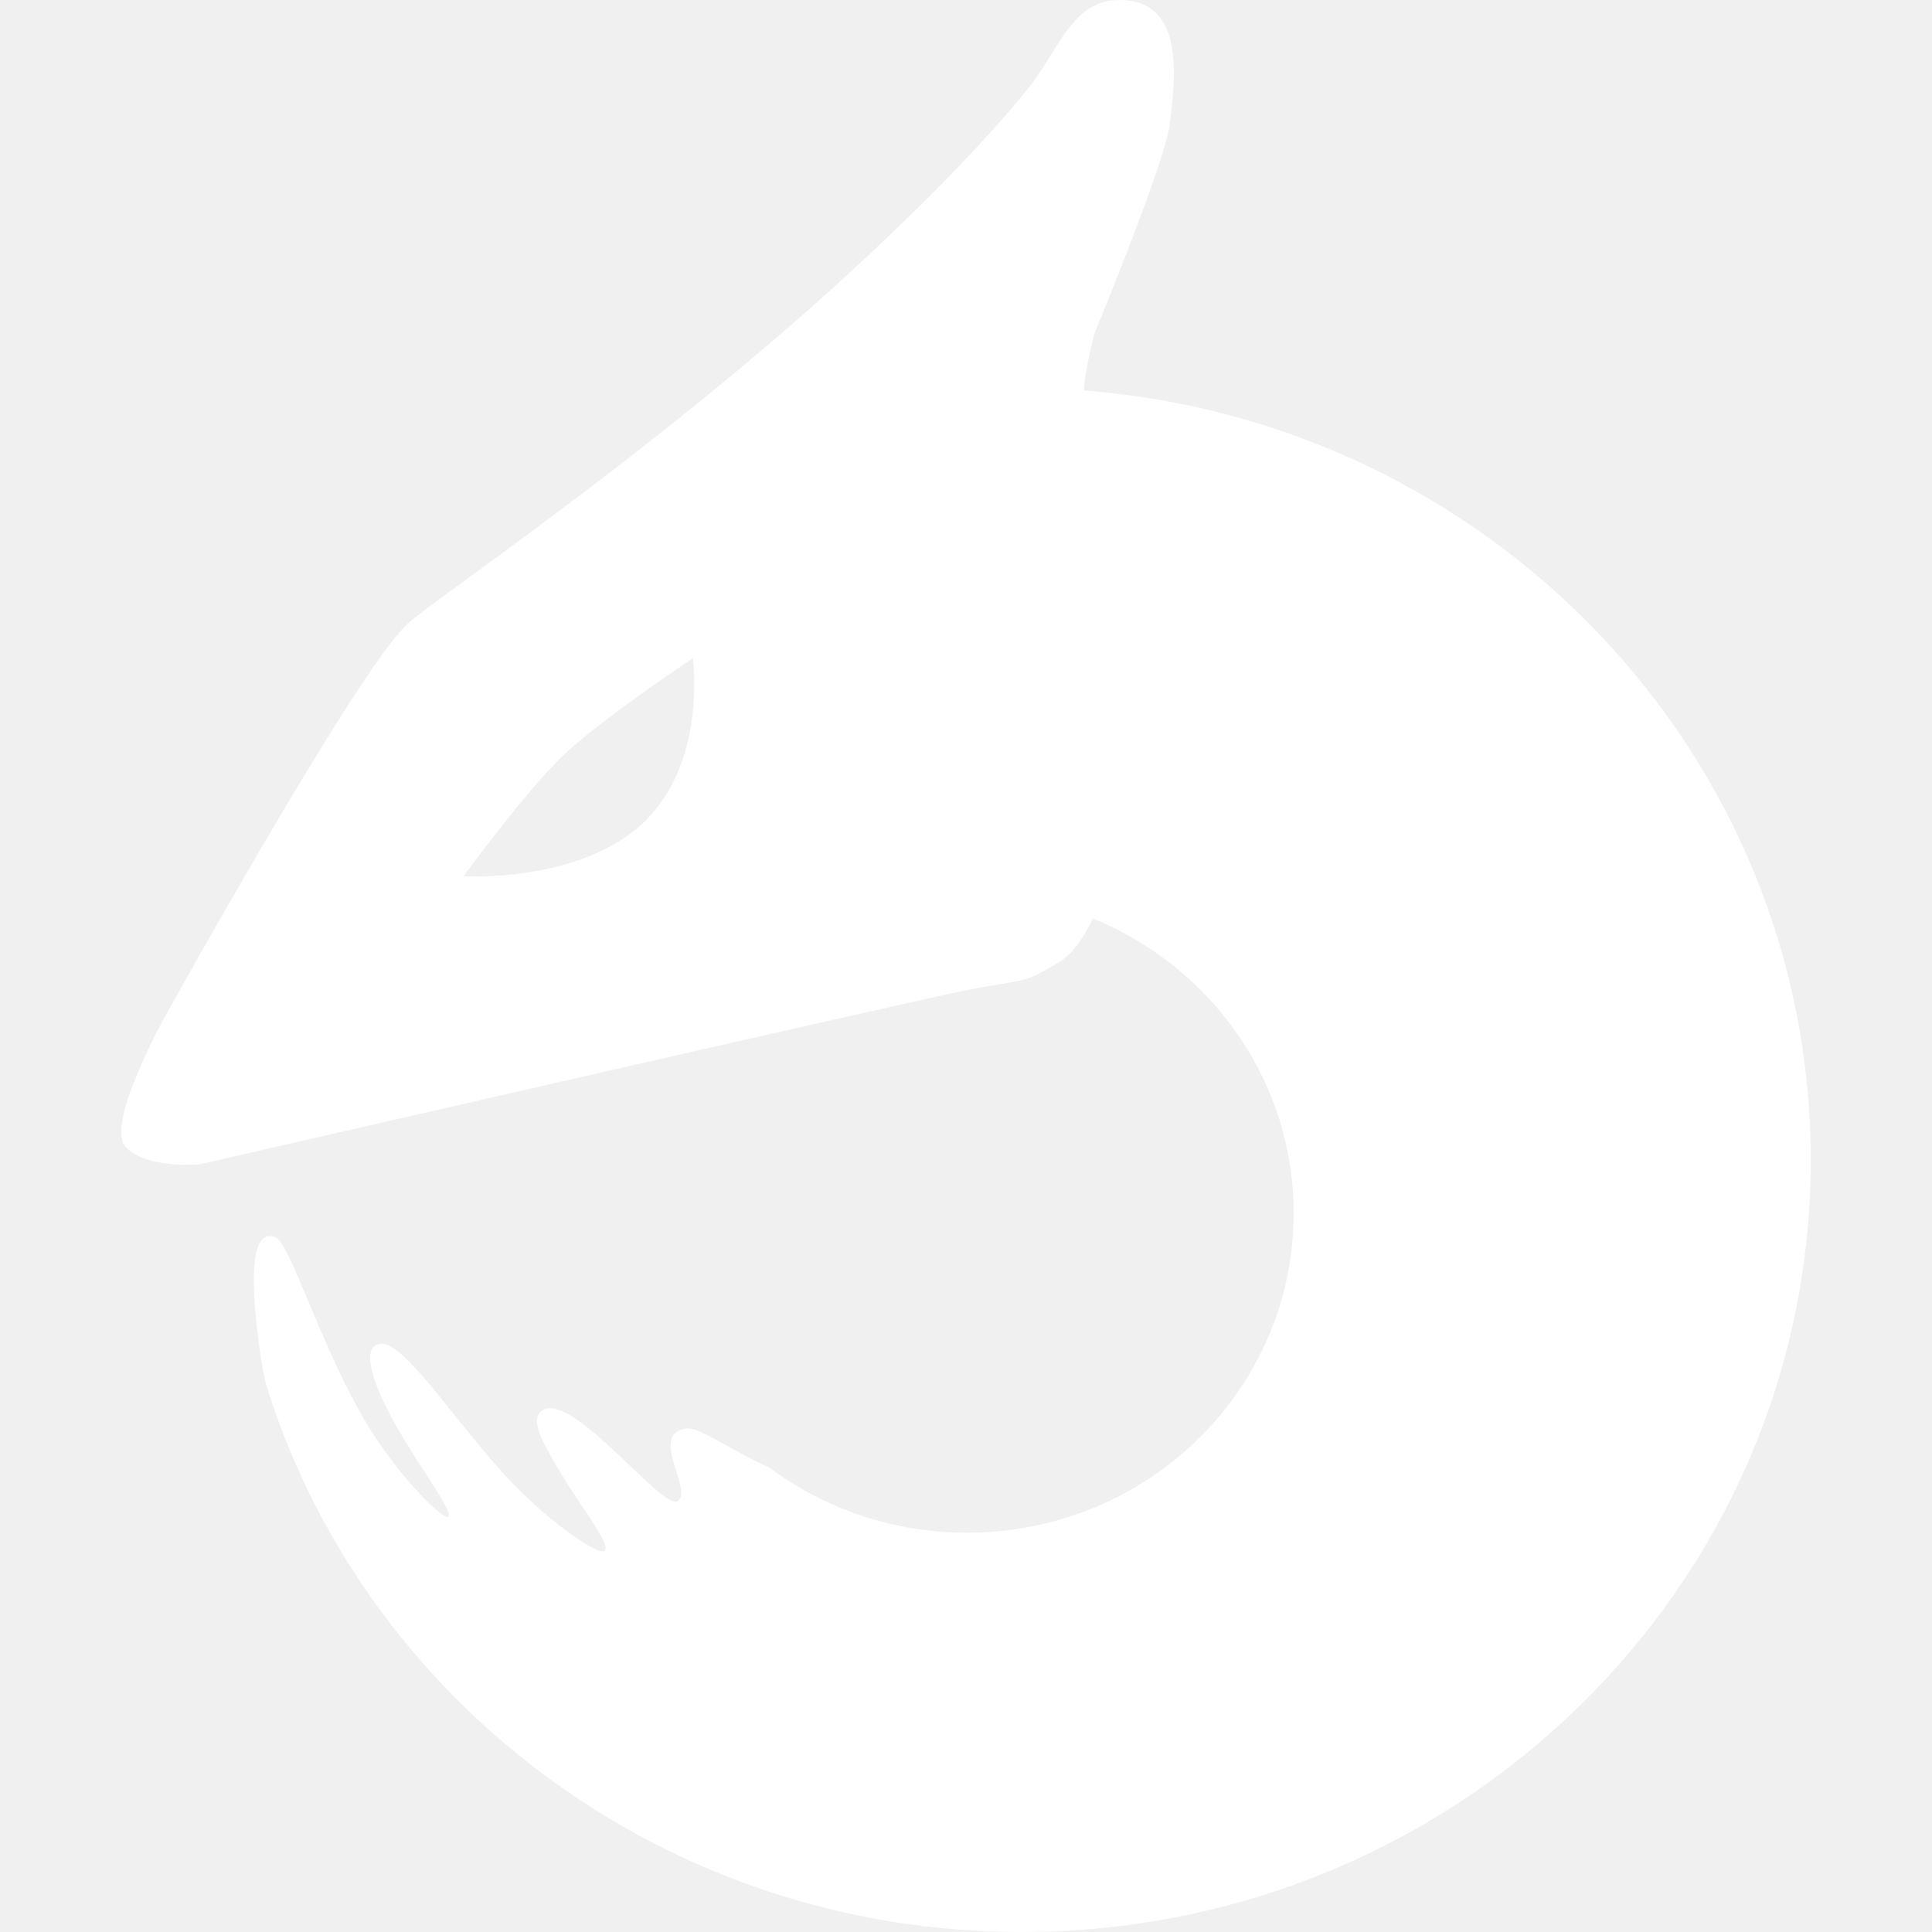
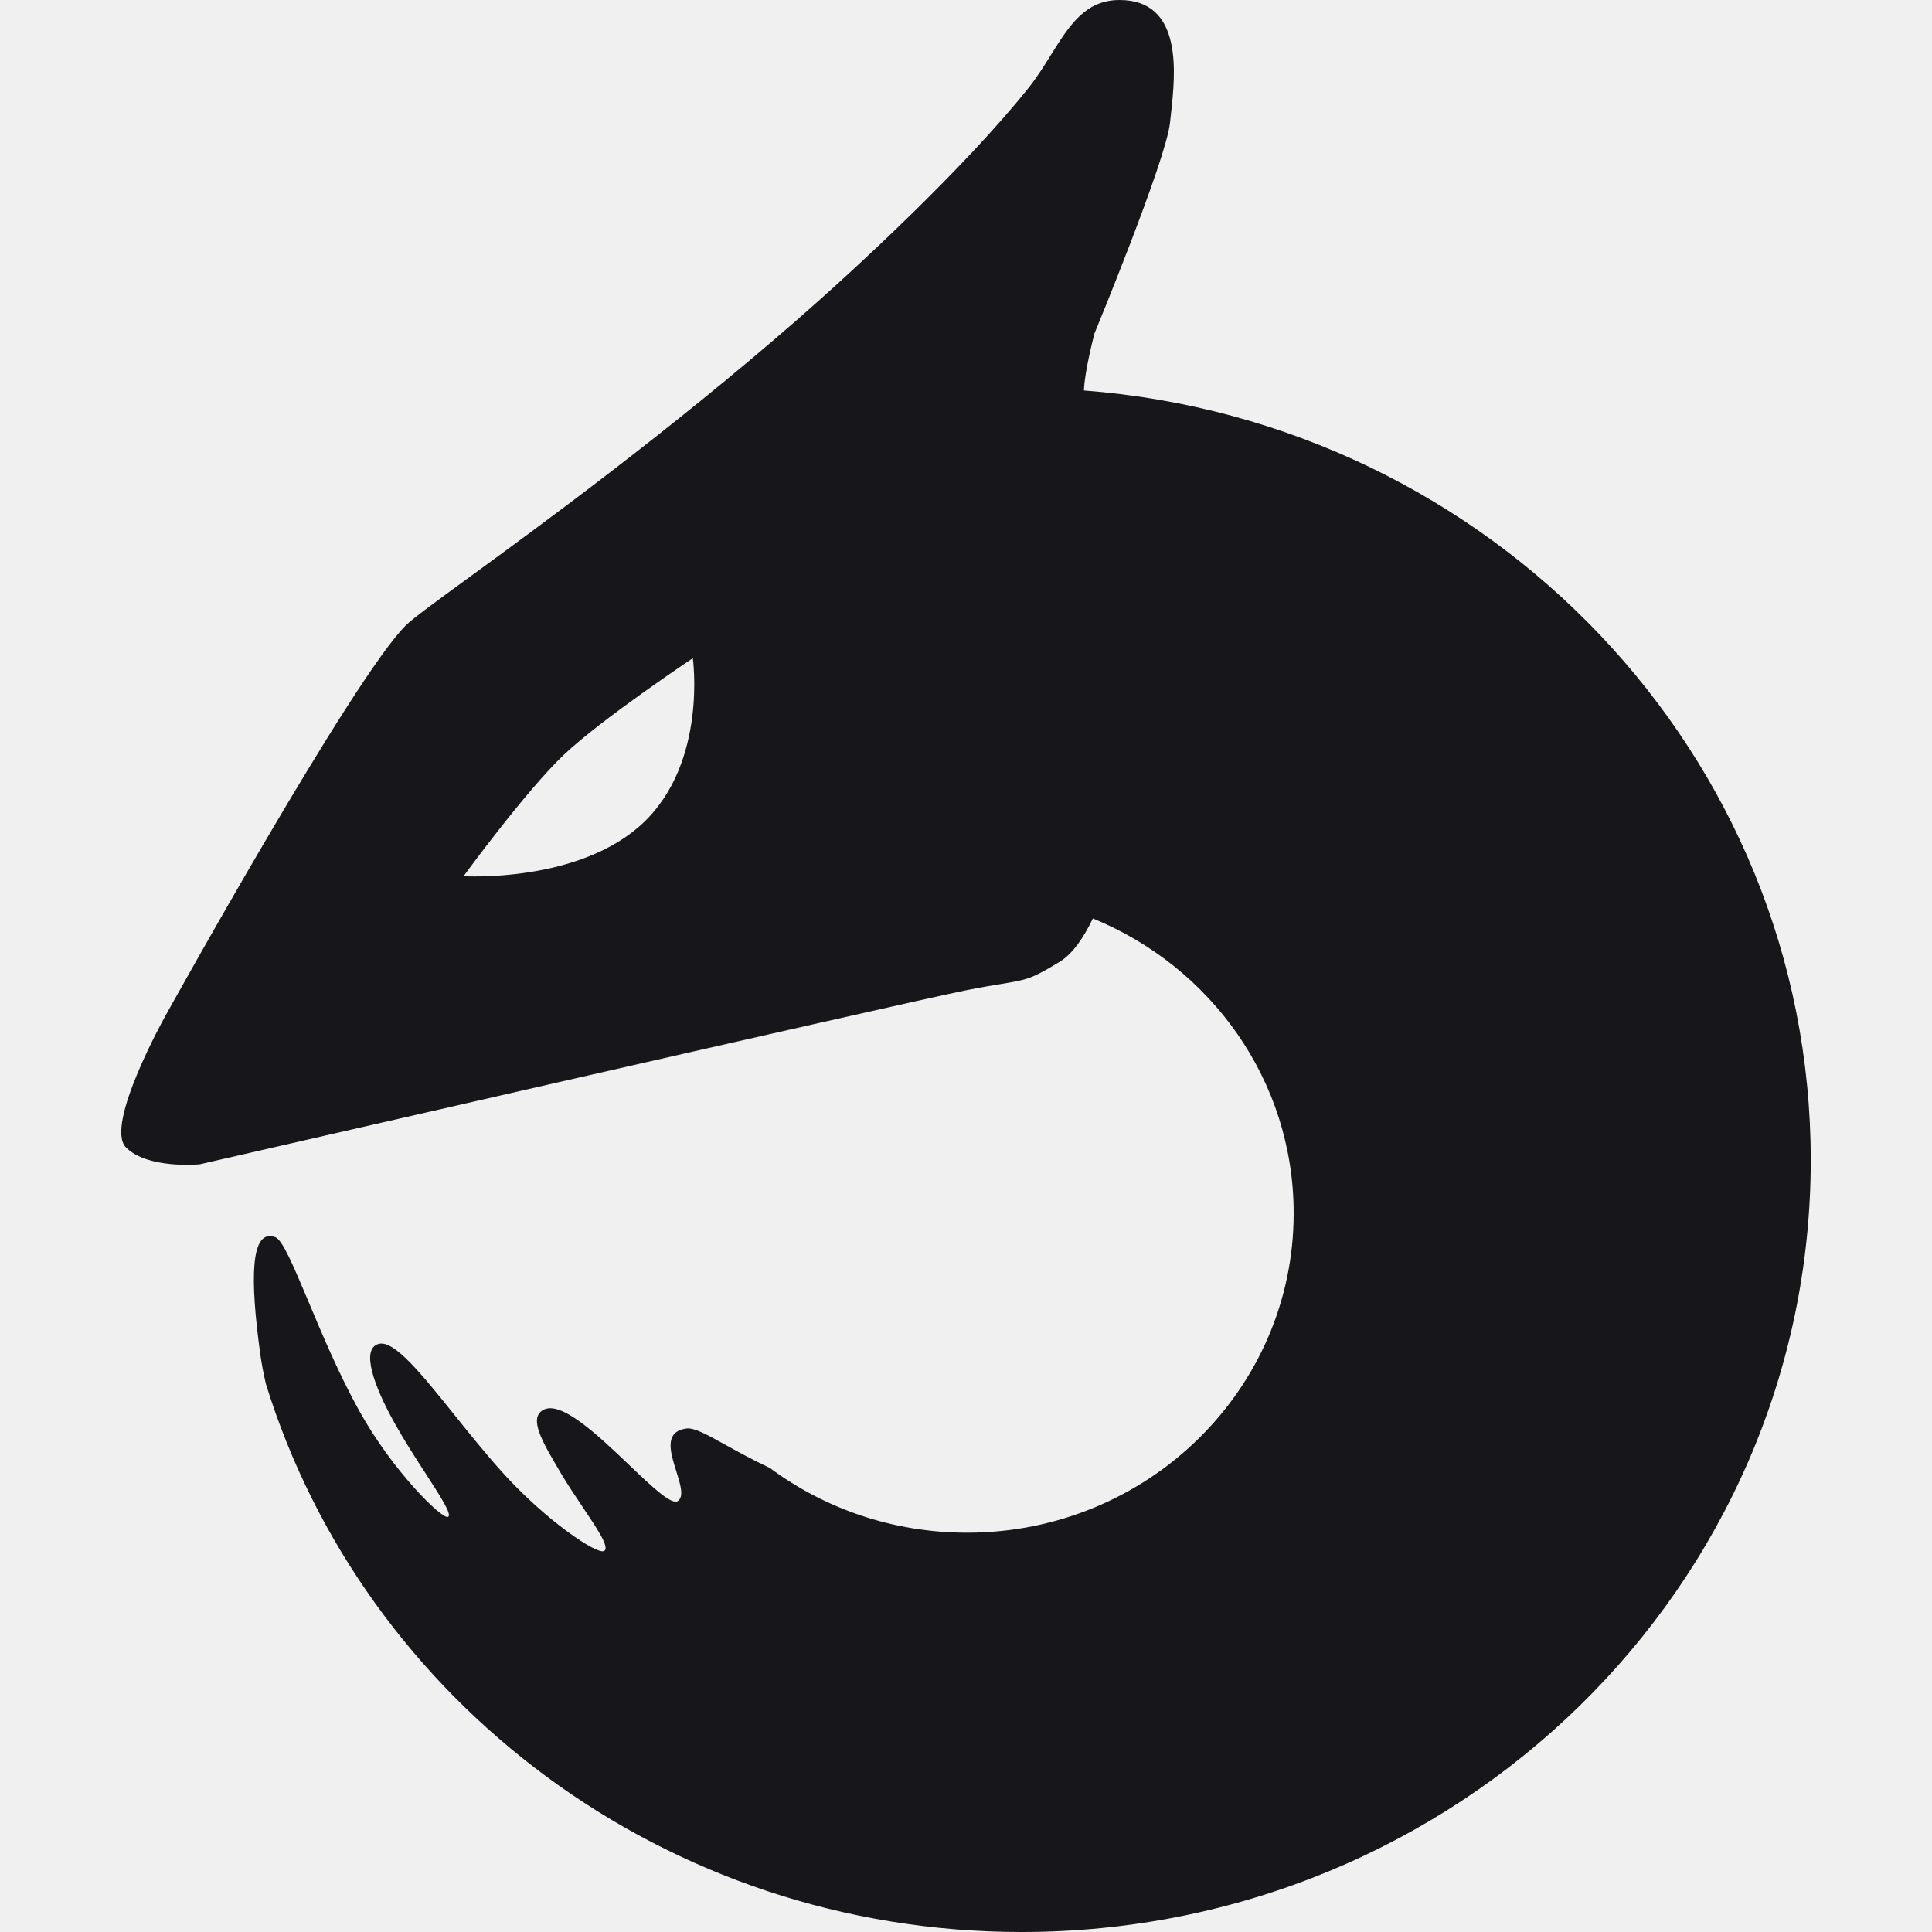
<svg xmlns="http://www.w3.org/2000/svg" width="25" height="25" viewBox="0 0 25 25" fill="none">
-   <path fill-rule="evenodd" clip-rule="evenodd" d="M13.713 12.445C13.882 12.342 14.026 12.126 14.142 11.885C15.668 12.508 16.74 13.982 16.74 15.7C16.74 17.983 14.848 19.833 12.514 19.833C11.556 19.833 10.672 19.522 9.963 18.996C9.73 18.886 9.539 18.78 9.383 18.694C9.14 18.559 8.981 18.471 8.881 18.485C8.589 18.525 8.674 18.794 8.751 19.037C8.803 19.203 8.852 19.357 8.776 19.42C8.698 19.487 8.442 19.244 8.144 18.959C7.738 18.572 7.252 18.109 7.023 18.248C6.842 18.358 7.018 18.656 7.233 19.021L7.249 19.049C7.34 19.203 7.445 19.36 7.542 19.504C7.737 19.795 7.894 20.03 7.816 20.07C7.721 20.118 7.057 19.67 6.498 19.049C6.282 18.809 6.073 18.549 5.879 18.307V18.307C5.454 17.778 5.1 17.337 4.901 17.39C4.662 17.452 4.843 17.946 5.109 18.42C5.233 18.642 5.379 18.869 5.506 19.064V19.064C5.703 19.369 5.852 19.6 5.798 19.628C5.725 19.666 5.081 19.039 4.644 18.248C4.384 17.778 4.166 17.259 3.99 16.839C3.798 16.383 3.656 16.043 3.562 16.009C3.236 15.89 3.236 16.556 3.367 17.515C3.384 17.641 3.409 17.772 3.44 17.906C4.709 22.011 8.607 25 13.218 25C18.858 25 23.431 20.528 23.431 15.011C23.431 9.761 19.289 5.456 14.026 5.053C14.033 4.806 14.162 4.316 14.162 4.316C14.162 4.316 15.091 2.068 15.14 1.587C15.143 1.556 15.147 1.521 15.151 1.484C15.209 0.965 15.317 0 14.487 0C14.043 0 13.837 0.33 13.601 0.707V0.707C13.511 0.852 13.416 1.004 13.302 1.146C12.478 2.175 11.093 3.459 10.308 4.144C8.648 5.59 7.019 6.779 6.069 7.472L6.069 7.472C5.637 7.787 5.346 8 5.256 8.088C4.576 8.751 2.138 13.149 2.138 13.149C2.138 13.149 1.349 14.56 1.629 14.846C1.91 15.132 2.585 15.066 2.585 15.066C2.585 15.066 11.665 12.983 12.477 12.819C12.696 12.775 12.851 12.749 12.969 12.73C13.291 12.677 13.349 12.667 13.713 12.445ZM7.294 9.769C6.806 10.232 5.998 11.338 5.998 11.338C5.998 11.338 7.5 11.43 8.327 10.644C9.155 9.857 8.965 8.517 8.965 8.517C8.965 8.517 7.781 9.306 7.294 9.769Z" fill="#fff" />
+   <path fill-rule="evenodd" clip-rule="evenodd" d="M13.713 12.445C13.882 12.342 14.026 12.126 14.142 11.885C15.668 12.508 16.74 13.982 16.74 15.7C16.74 17.983 14.848 19.833 12.514 19.833C11.556 19.833 10.672 19.522 9.963 18.996C9.73 18.886 9.539 18.78 9.383 18.694C9.14 18.559 8.981 18.471 8.881 18.485C8.589 18.525 8.674 18.794 8.751 19.037C8.803 19.203 8.852 19.357 8.776 19.42C8.698 19.487 8.442 19.244 8.144 18.959C7.738 18.572 7.252 18.109 7.023 18.248C6.842 18.358 7.018 18.656 7.233 19.021L7.249 19.049C7.34 19.203 7.445 19.36 7.542 19.504C7.737 19.795 7.894 20.03 7.816 20.07C7.721 20.118 7.057 19.67 6.498 19.049C6.282 18.809 6.073 18.549 5.879 18.307V18.307C5.454 17.778 5.1 17.337 4.901 17.39C4.662 17.452 4.843 17.946 5.109 18.42C5.233 18.642 5.379 18.869 5.506 19.064V19.064C5.703 19.369 5.852 19.6 5.798 19.628C5.725 19.666 5.081 19.039 4.644 18.248C4.384 17.778 4.166 17.259 3.99 16.839C3.798 16.383 3.656 16.043 3.562 16.009C3.236 15.89 3.236 16.556 3.367 17.515C3.384 17.641 3.409 17.772 3.44 17.906C4.709 22.011 8.607 25 13.218 25C18.858 25 23.431 20.528 23.431 15.011C23.431 9.761 19.289 5.456 14.026 5.053C14.033 4.806 14.162 4.316 14.162 4.316C14.162 4.316 15.091 2.068 15.14 1.587C15.143 1.556 15.147 1.521 15.151 1.484C15.209 0.965 15.317 0 14.487 0C14.043 0 13.837 0.33 13.601 0.707V0.707C13.511 0.852 13.416 1.004 13.302 1.146C12.478 2.175 11.093 3.459 10.308 4.144C8.648 5.59 7.019 6.779 6.069 7.472L6.069 7.472C5.637 7.787 5.346 8 5.256 8.088C4.576 8.751 2.138 13.149 2.138 13.149C2.138 13.149 1.349 14.56 1.629 14.846C1.91 15.132 2.585 15.066 2.585 15.066C2.585 15.066 11.665 12.983 12.477 12.819C12.696 12.775 12.851 12.749 12.969 12.73C13.291 12.677 13.349 12.667 13.713 12.445ZM7.294 9.769C6.806 10.232 5.998 11.338 5.998 11.338C5.998 11.338 7.5 11.43 8.327 10.644C9.155 9.857 8.965 8.517 8.965 8.517C8.965 8.517 7.781 9.306 7.294 9.769Z" fill="#17171B" />
</svg>
